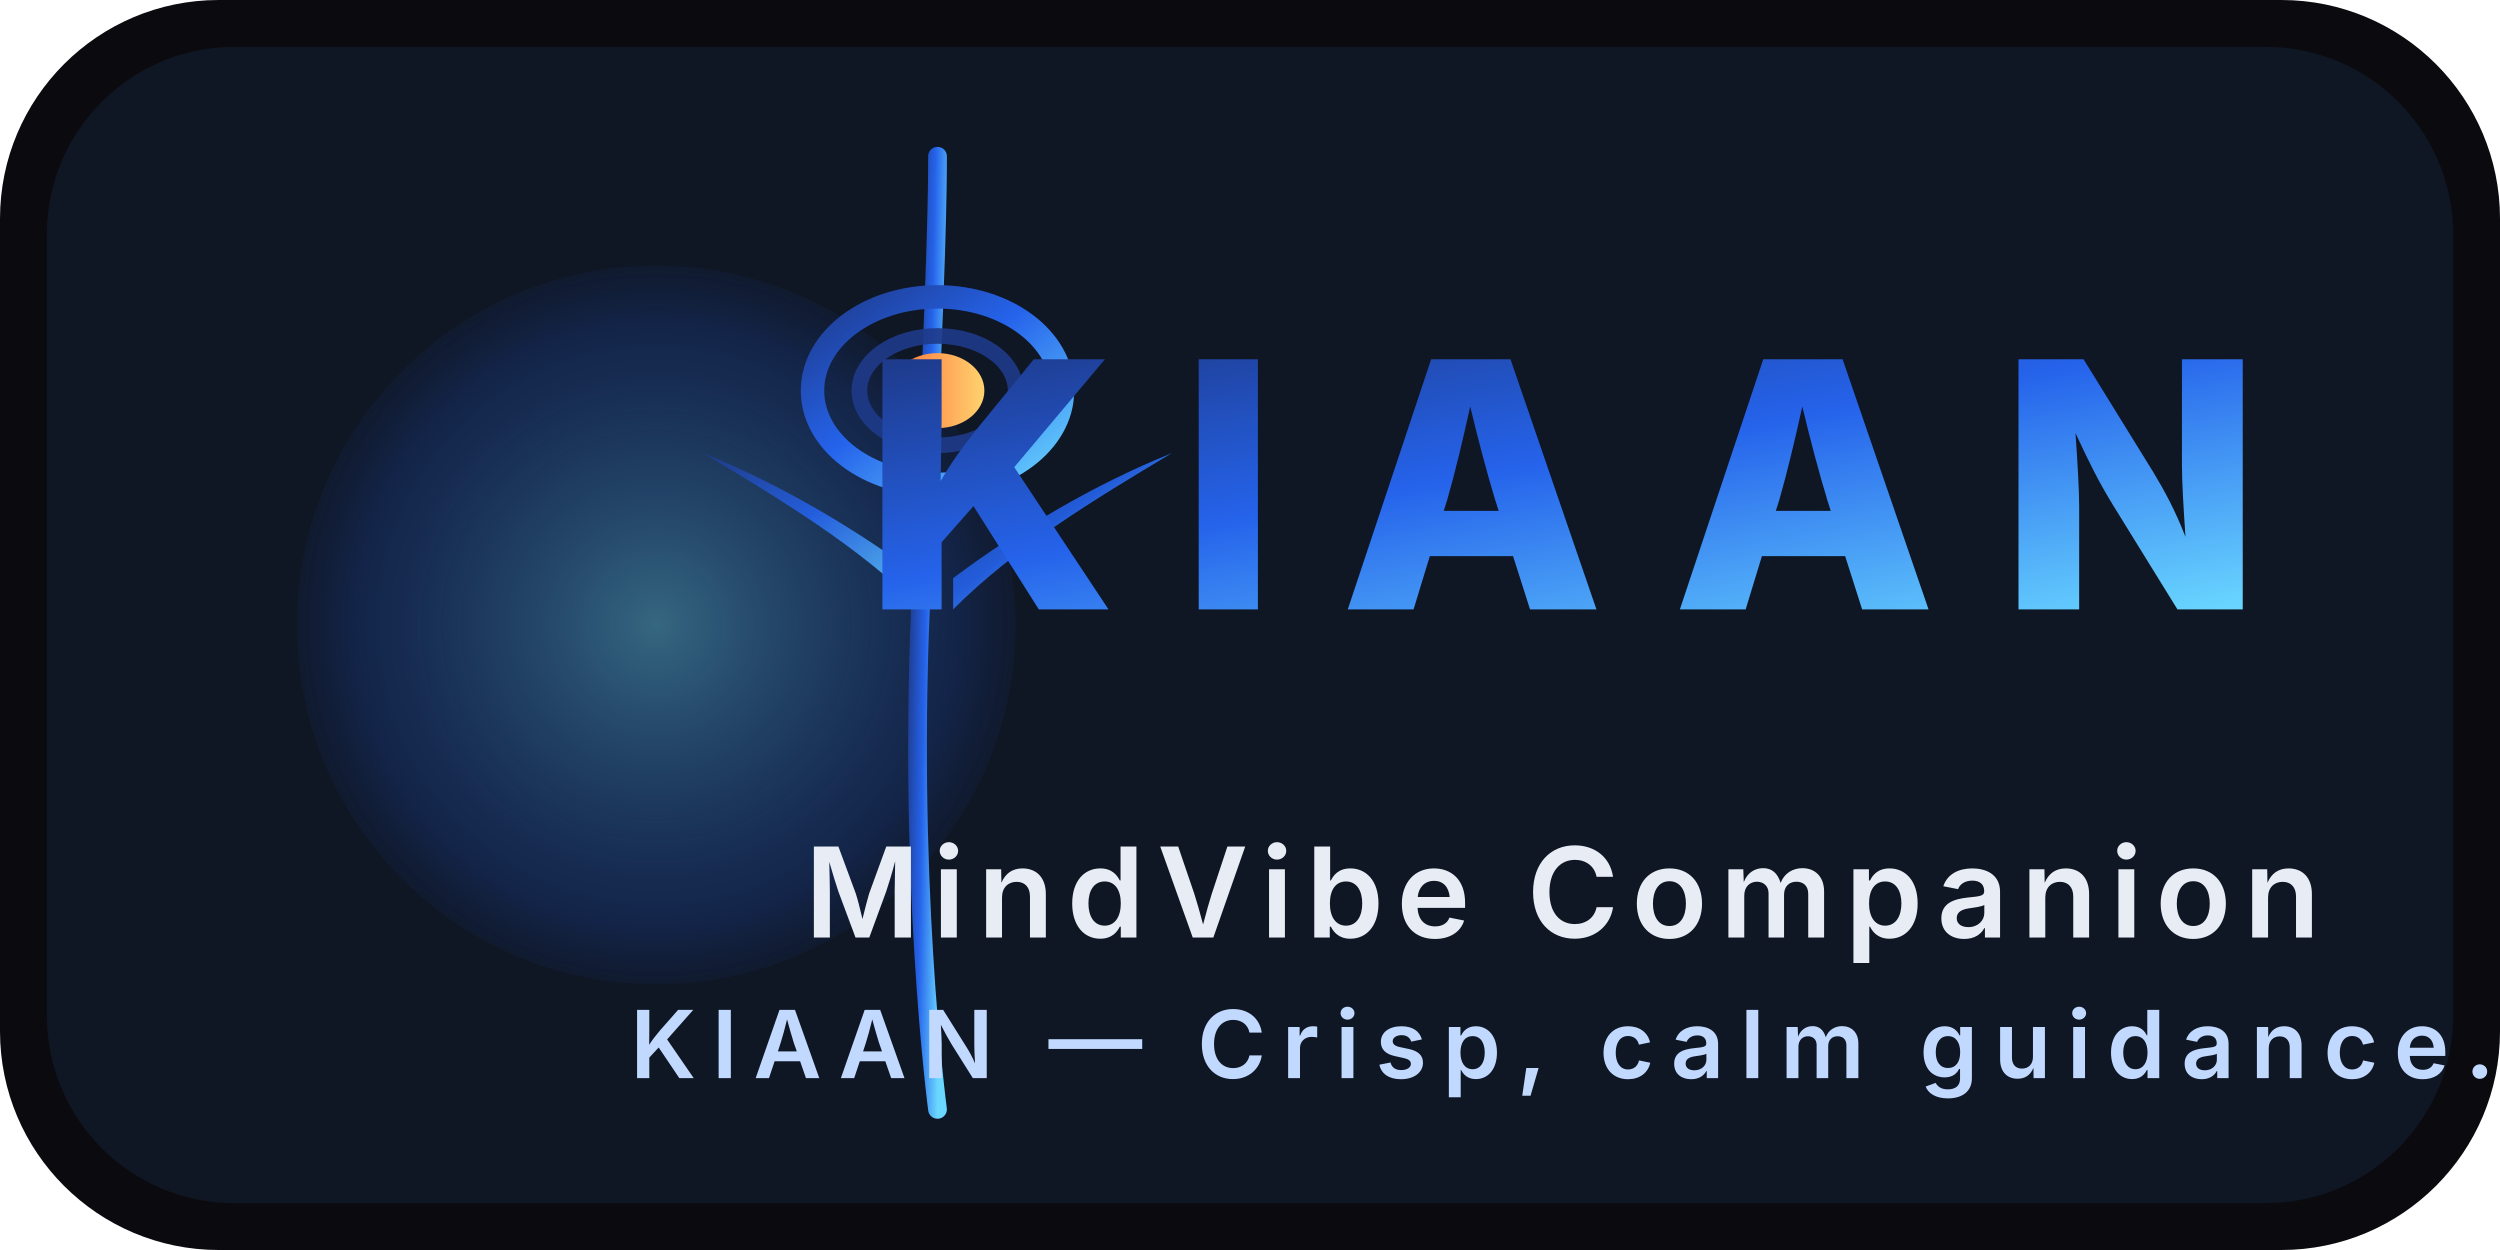
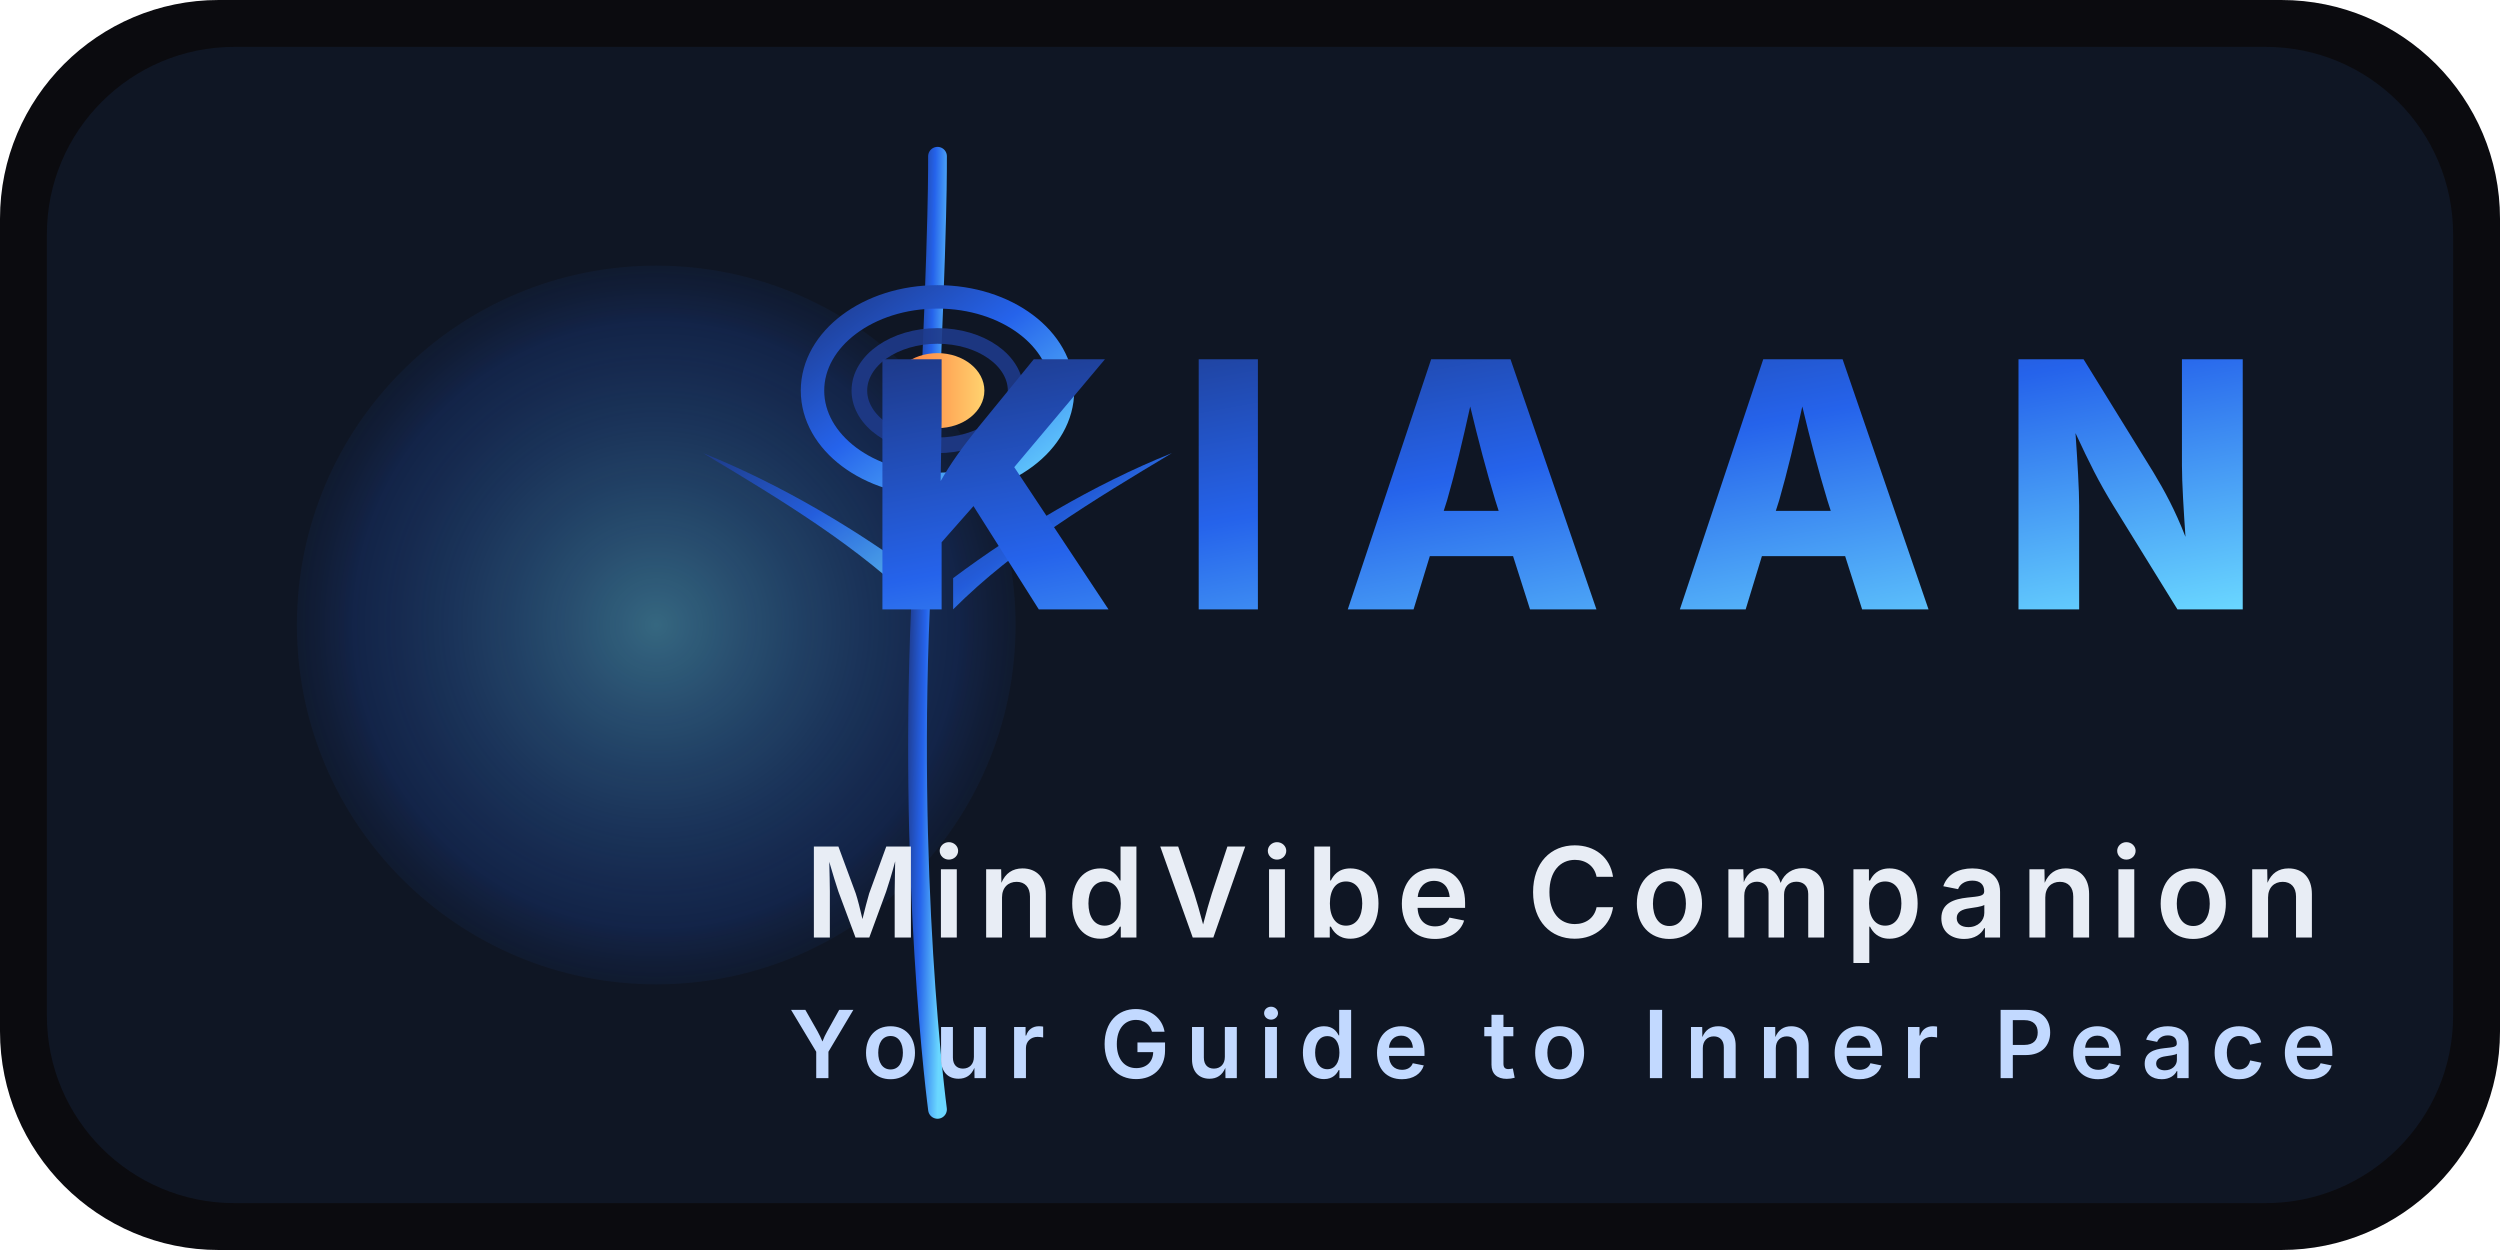
<svg xmlns="http://www.w3.org/2000/svg" width="640" height="320" viewBox="0 0 320 160" fill="none">
  <defs>
    <linearGradient id="resonance" x1="0%" y1="0%" x2="100%" y2="100%">
      <stop offset="0%" stop-color="#1e3a8a" />
      <stop offset="45%" stop-color="#2563eb" />
      <stop offset="100%" stop-color="#6ad7ff" />
    </linearGradient>
    <linearGradient id="flute" x1="0%" y1="0%" x2="100%" y2="0%">
      <stop offset="0%" stop-color="#ff7a3c" />
      <stop offset="50%" stop-color="#ff9f52" />
      <stop offset="100%" stop-color="#ffd36f" />
    </linearGradient>
    <radialGradient id="aura" cx="50%" cy="50%" r="60%">
      <stop offset="0%" stop-color="rgba(106, 215, 255, 0.42)" />
      <stop offset="70%" stop-color="rgba(37, 99, 235, 0.18)" />
      <stop offset="100%" stop-color="rgba(15, 23, 42, 0)" />
    </radialGradient>
  </defs>
  <rect width="320" height="160" rx="28" fill="#0b0b0f" />
  <rect x="6" y="6" width="308" height="148" rx="24" fill="#0f1624" />
  <circle cx="84" cy="80" r="46" fill="url(#aura)" />
  <g transform="translate(40 10)">
    <path d="M80 132 C80 132, 76 102, 78 64 C80 22, 80 14, 80 10" stroke="url(#resonance)" stroke-width="2.4" stroke-linecap="round" fill="none" />
    <path d="M78 64 C70 58, 60 52, 50 48 C60 54, 70 60, 78 68" fill="url(#resonance)" opacity="0.9" />
    <path d="M82 64 C90 58, 100 52, 110 48 C100 54, 90 60, 82 68" fill="url(#resonance)" opacity="0.9" />
    <ellipse cx="80" cy="40" rx="16" ry="12" fill="none" stroke="url(#resonance)" stroke-width="3" />
    <ellipse cx="80" cy="40" rx="10" ry="7" fill="none" stroke="#1e3a8a" stroke-width="2" opacity="0.9" />
    <ellipse cx="80" cy="40" rx="6" ry="4.8" fill="url(#flute)" />
  </g>
  <text x="200" y="78" text-anchor="middle" fill="url(#resonance)" font-family="'Manrope', 'Inter', sans-serif" font-weight="800" font-size="44" letter-spacing="8">KIAAN</text>
  <line x1="116" y1="96" x2="284" y2="96" stroke="url(#flute)" stroke-width="5" stroke-linecap="round" />
  <text x="200" y="120" text-anchor="middle" fill="#e8edf5" font-family="'Inter', 'Manrope', sans-serif" font-weight="600" font-size="16" letter-spacing="1.6">MindVibe Companion</text>
-   <text x="200" y="138" text-anchor="middle" fill="#c2d9ff" font-family="'Inter', 'Manrope', sans-serif" font-weight="600" font-size="12" letter-spacing="2">KIAAN — Crisp, calm guidance.</text>
+   <text x="200" y="138" text-anchor="middle" fill="#c2d9ff" font-family="'Inter', 'Manrope', sans-serif" font-weight="600" font-size="12" letter-spacing="2">Your Guide to Inner Peace</text>
</svg>
